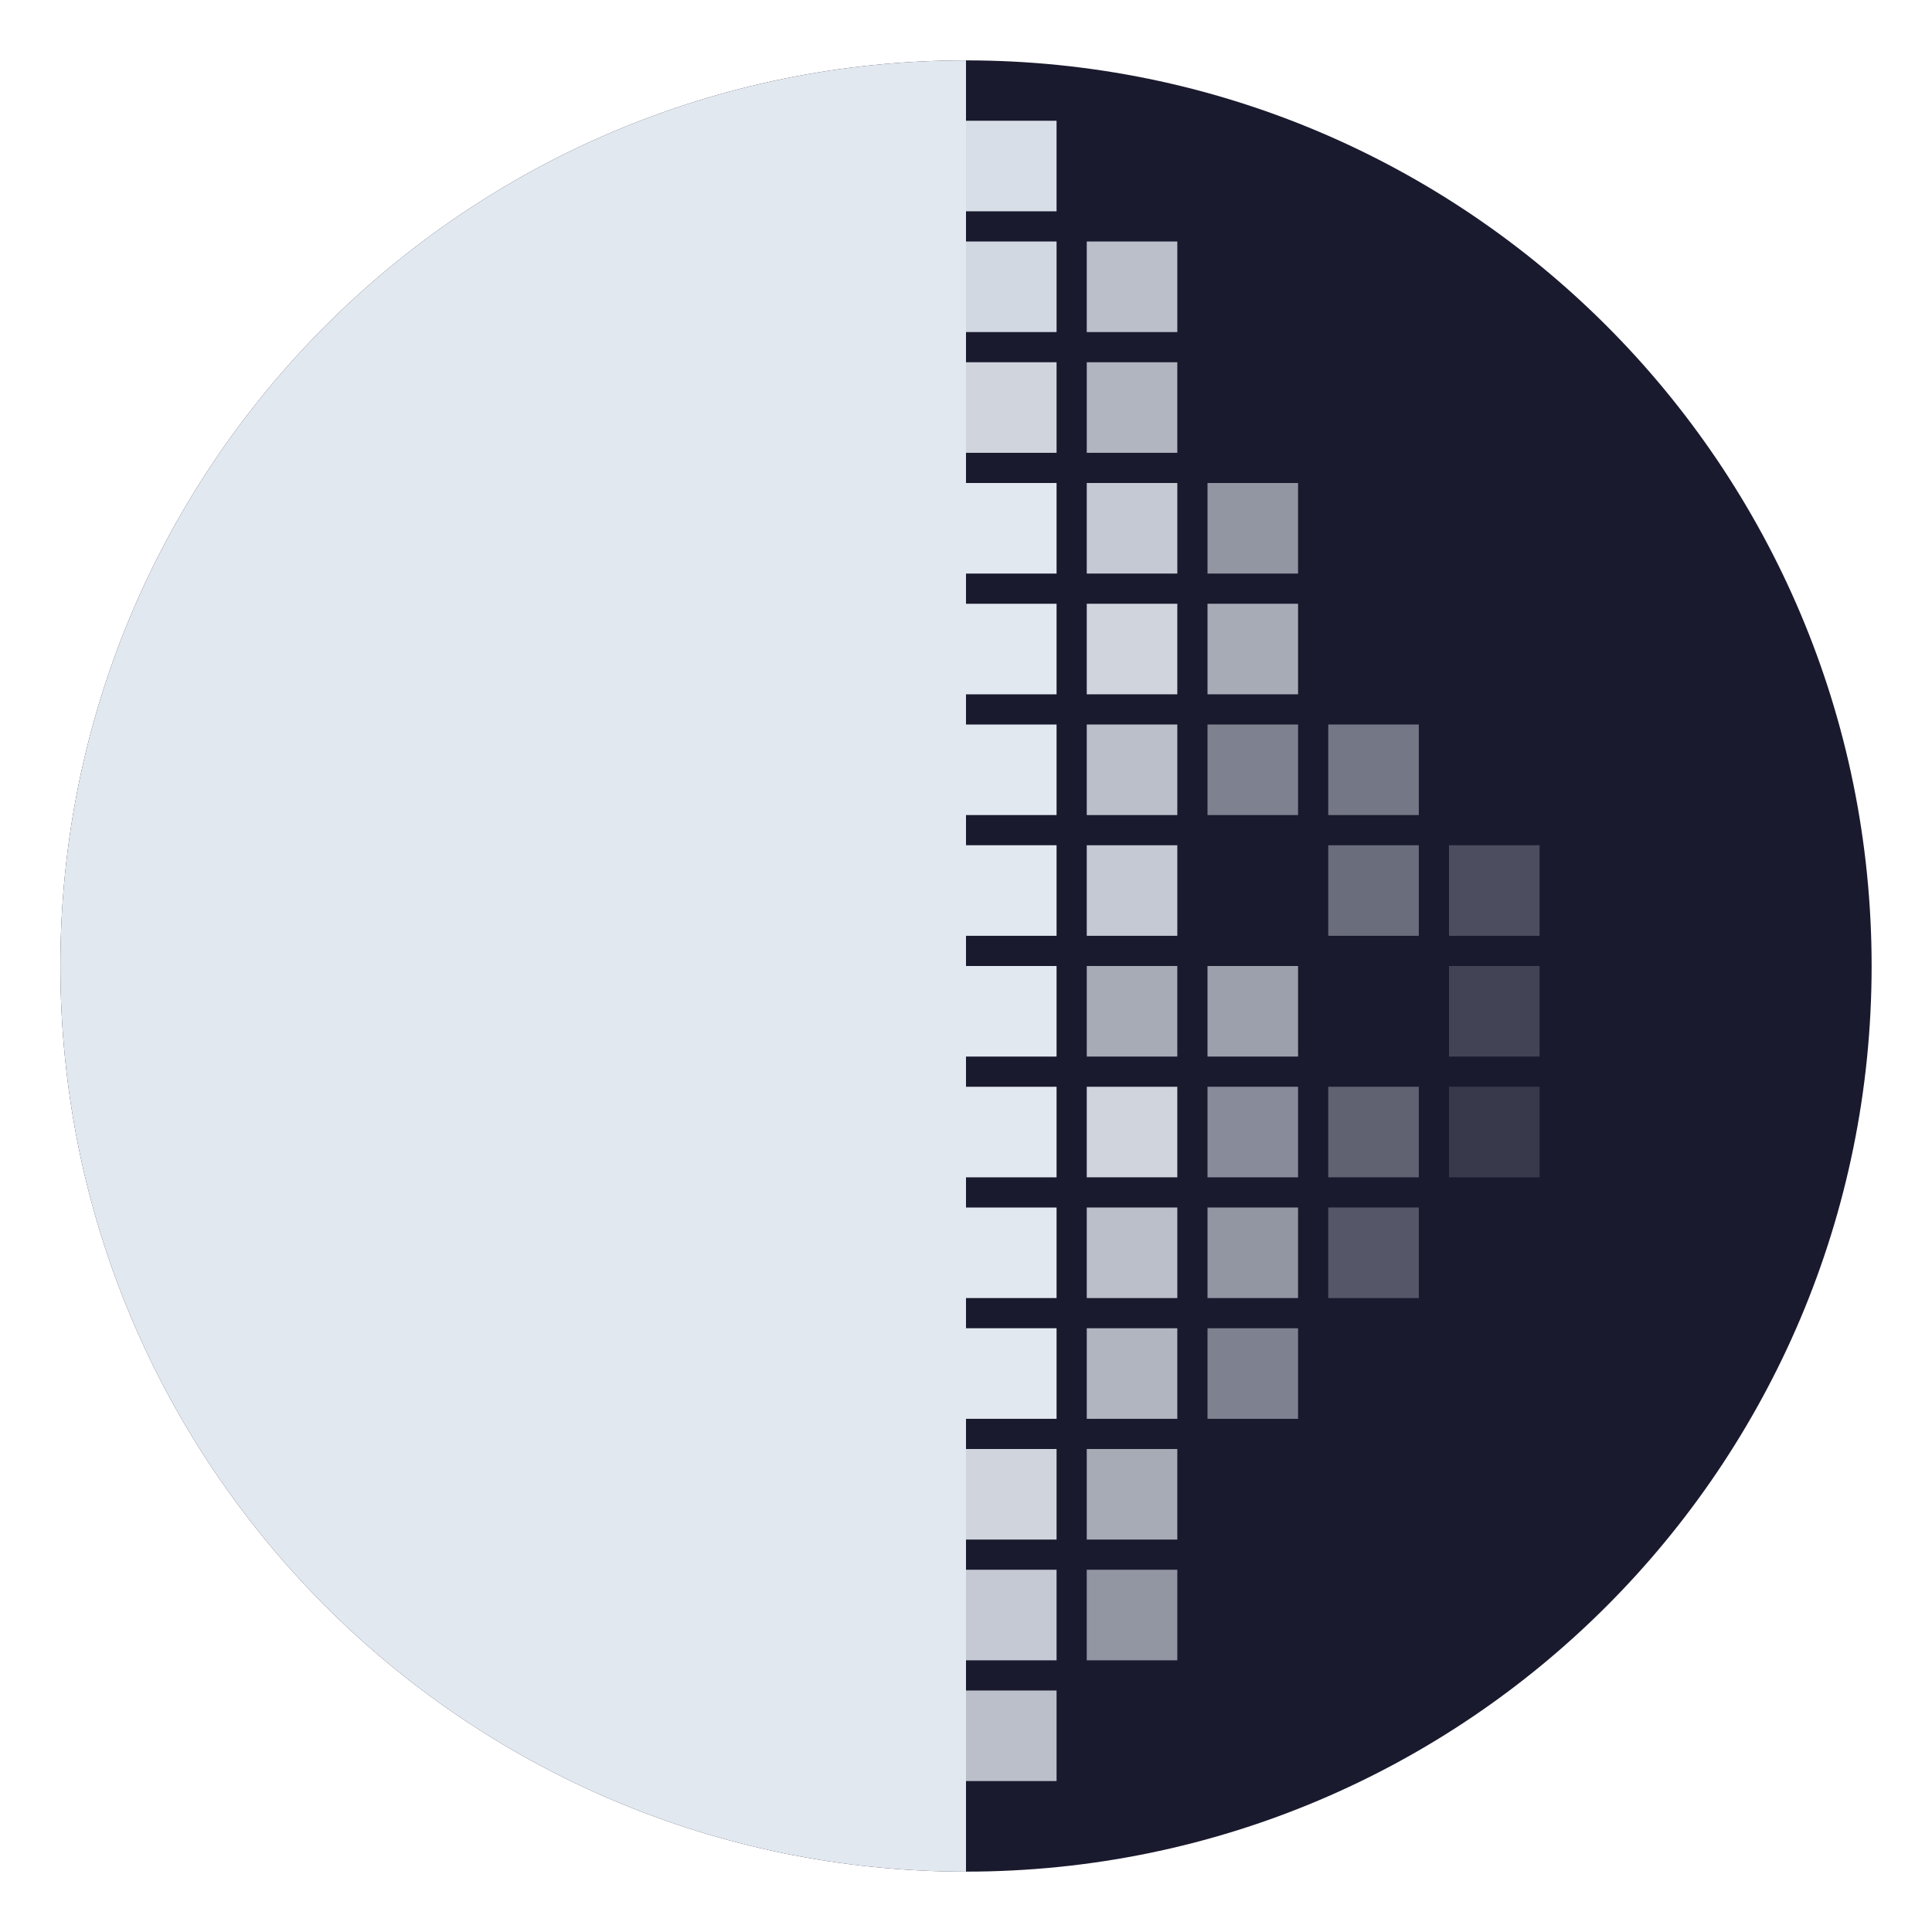
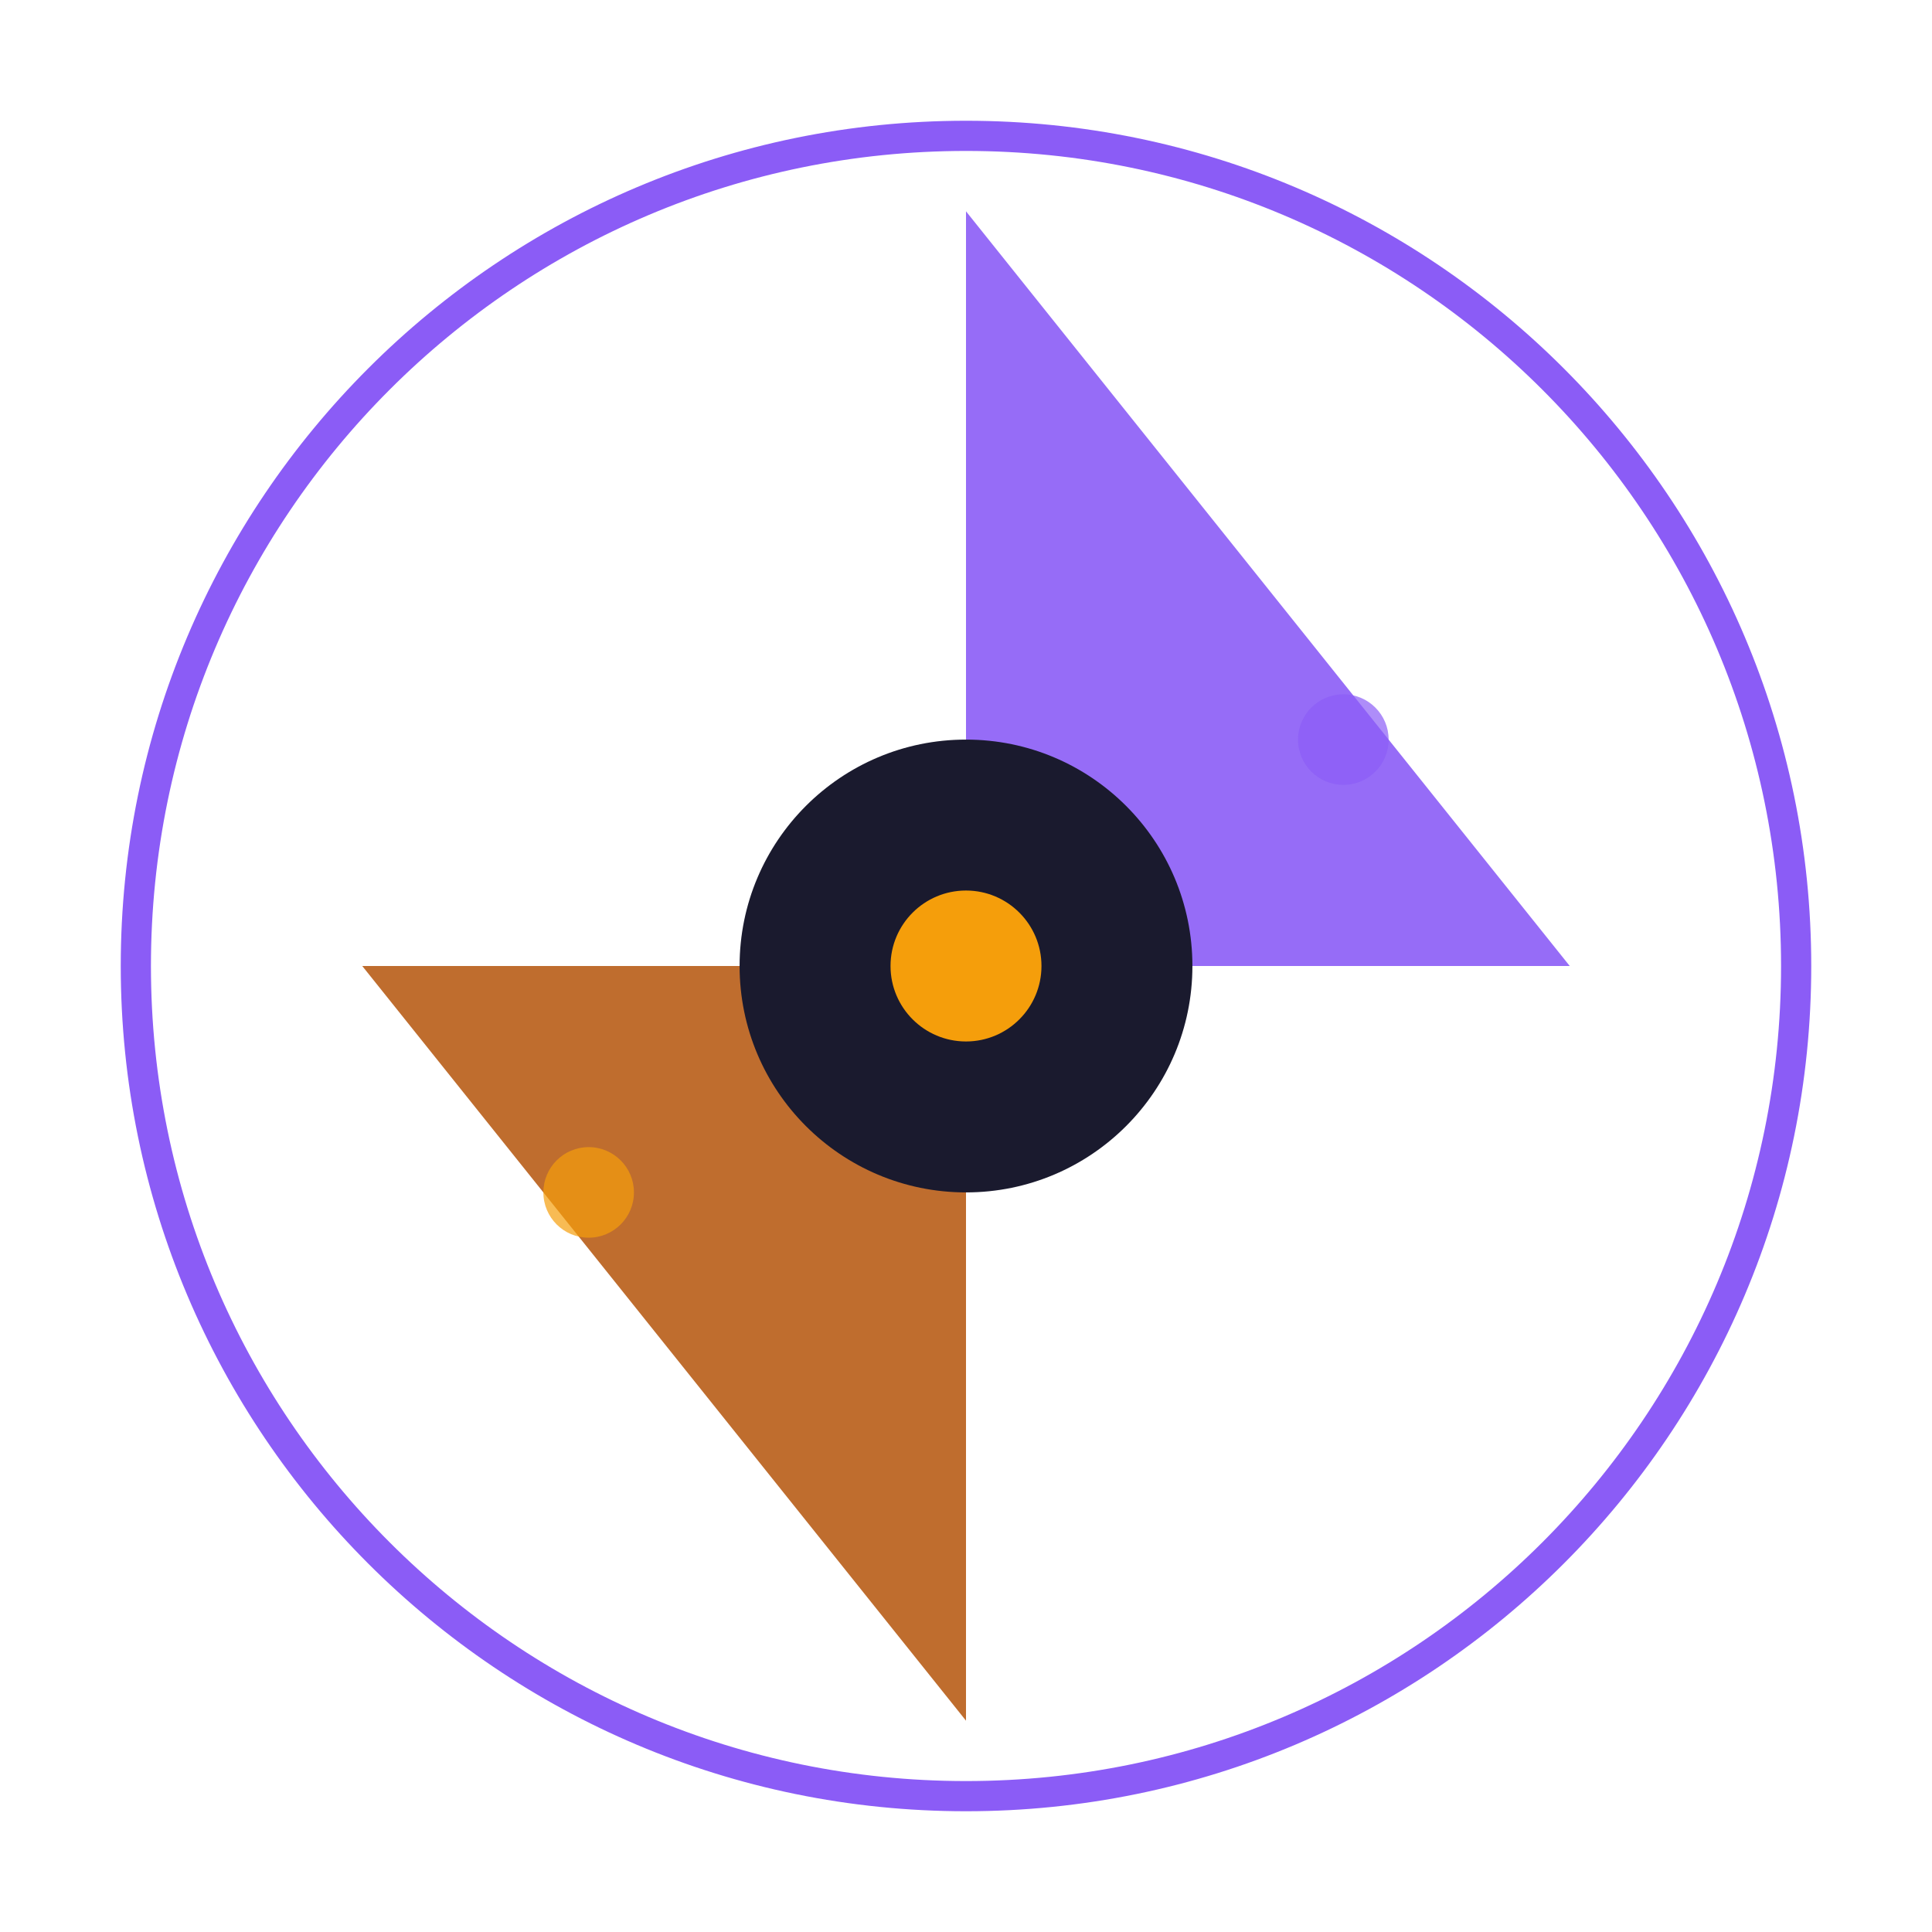
<svg xmlns="http://www.w3.org/2000/svg" width="512" height="512" viewBox="0 0 512 512">
-   <defs>
-     <clipPath id="circle">
-       <circle cx="256" cy="256" r="240" />
-     </clipPath>
-   </defs>
-   <circle cx="256" cy="256" r="240" fill="#1a1a2e" />
-   <g clip-path="url(#circle)">
-     <rect x="16" y="16" width="240" height="480" fill="#e2e8f0" rx="0" />
-     <rect x="256" y="32" width="24" height="24" fill="#e2e8f0" opacity="0.95" />
-     <rect x="256" y="64" width="24" height="24" fill="#e2e8f0" opacity="0.92" />
-     <rect x="256" y="96" width="24" height="24" fill="#e2e8f0" opacity="0.9" />
-     <rect x="256" y="128" width="24" height="24" fill="#e2e8f0" />
-     <rect x="256" y="160" width="24" height="24" fill="#e2e8f0" />
-     <rect x="256" y="192" width="24" height="24" fill="#e2e8f0" />
-     <rect x="256" y="224" width="24" height="24" fill="#e2e8f0" />
-     <rect x="256" y="256" width="24" height="24" fill="#e2e8f0" />
-     <rect x="256" y="288" width="24" height="24" fill="#e2e8f0" />
-     <rect x="256" y="320" width="24" height="24" fill="#e2e8f0" />
-     <rect x="256" y="352" width="24" height="24" fill="#e2e8f0" />
-     <rect x="256" y="384" width="24" height="24" fill="#e2e8f0" opacity="0.9" />
-     <rect x="256" y="416" width="24" height="24" fill="#e2e8f0" opacity="0.85" />
-     <rect x="256" y="448" width="24" height="24" fill="#e2e8f0" opacity="0.8" />
-     <rect x="288" y="64" width="24" height="24" fill="#e2e8f0" opacity="0.8" />
-     <rect x="288" y="96" width="24" height="24" fill="#e2e8f0" opacity="0.75" />
-     <rect x="288" y="128" width="24" height="24" fill="#e2e8f0" opacity="0.85" />
-     <rect x="288" y="160" width="24" height="24" fill="#e2e8f0" opacity="0.9" />
-     <rect x="288" y="192" width="24" height="24" fill="#e2e8f0" opacity="0.8" />
-     <rect x="288" y="224" width="24" height="24" fill="#e2e8f0" opacity="0.85" />
-     <rect x="288" y="256" width="24" height="24" fill="#e2e8f0" opacity="0.7" />
-     <rect x="288" y="288" width="24" height="24" fill="#e2e8f0" opacity="0.9" />
-     <rect x="288" y="320" width="24" height="24" fill="#e2e8f0" opacity="0.8" />
-     <rect x="288" y="352" width="24" height="24" fill="#e2e8f0" opacity="0.75" />
-     <rect x="288" y="384" width="24" height="24" fill="#e2e8f0" opacity="0.7" />
-     <rect x="288" y="416" width="24" height="24" fill="#e2e8f0" opacity="0.6" />
-     <rect x="320" y="128" width="24" height="24" fill="#e2e8f0" opacity="0.6" />
-     <rect x="320" y="160" width="24" height="24" fill="#e2e8f0" opacity="0.7" />
-     <rect x="320" y="192" width="24" height="24" fill="#e2e8f0" opacity="0.5" />
-     <rect x="320" y="256" width="24" height="24" fill="#e2e8f0" opacity="0.65" />
-     <rect x="320" y="288" width="24" height="24" fill="#e2e8f0" opacity="0.55" />
-     <rect x="320" y="320" width="24" height="24" fill="#e2e8f0" opacity="0.6" />
-     <rect x="320" y="352" width="24" height="24" fill="#e2e8f0" opacity="0.5" />
-     <rect x="352" y="192" width="24" height="24" fill="#e2e8f0" opacity="0.45" />
-     <rect x="352" y="224" width="24" height="24" fill="#e2e8f0" opacity="0.4" />
-     <rect x="352" y="288" width="24" height="24" fill="#e2e8f0" opacity="0.35" />
-     <rect x="352" y="320" width="24" height="24" fill="#e2e8f0" opacity="0.3" />
-     <rect x="384" y="224" width="24" height="24" fill="#e2e8f0" opacity="0.25" />
-     <rect x="384" y="256" width="24" height="24" fill="#e2e8f0" opacity="0.2" />
-     <rect x="384" y="288" width="24" height="24" fill="#e2e8f0" opacity="0.15" />
+   <g transform="translate(256, 256)">
+     <circle cx="0" cy="0" r="220" fill="none" stroke="#8B5CF6" stroke-width="8" />
+     <polygon points="0,-200 160,0 0,0" fill="#8B5CF6" opacity="0.9" />
+     <polygon points="0,200 -160,0 0,0" fill="#B45309" opacity="0.85" />
+     <circle cx="0" cy="0" r="60" fill="#1a1a2e" />
+     <circle cx="0" cy="0" r="20" fill="#F59E0B" />
+     <circle cx="100" cy="-60" r="12" fill="#8B5CF6" opacity="0.7" />
+     <circle cx="-100" cy="60" r="12" fill="#F59E0B" opacity="0.7" />
  </g>
</svg>
